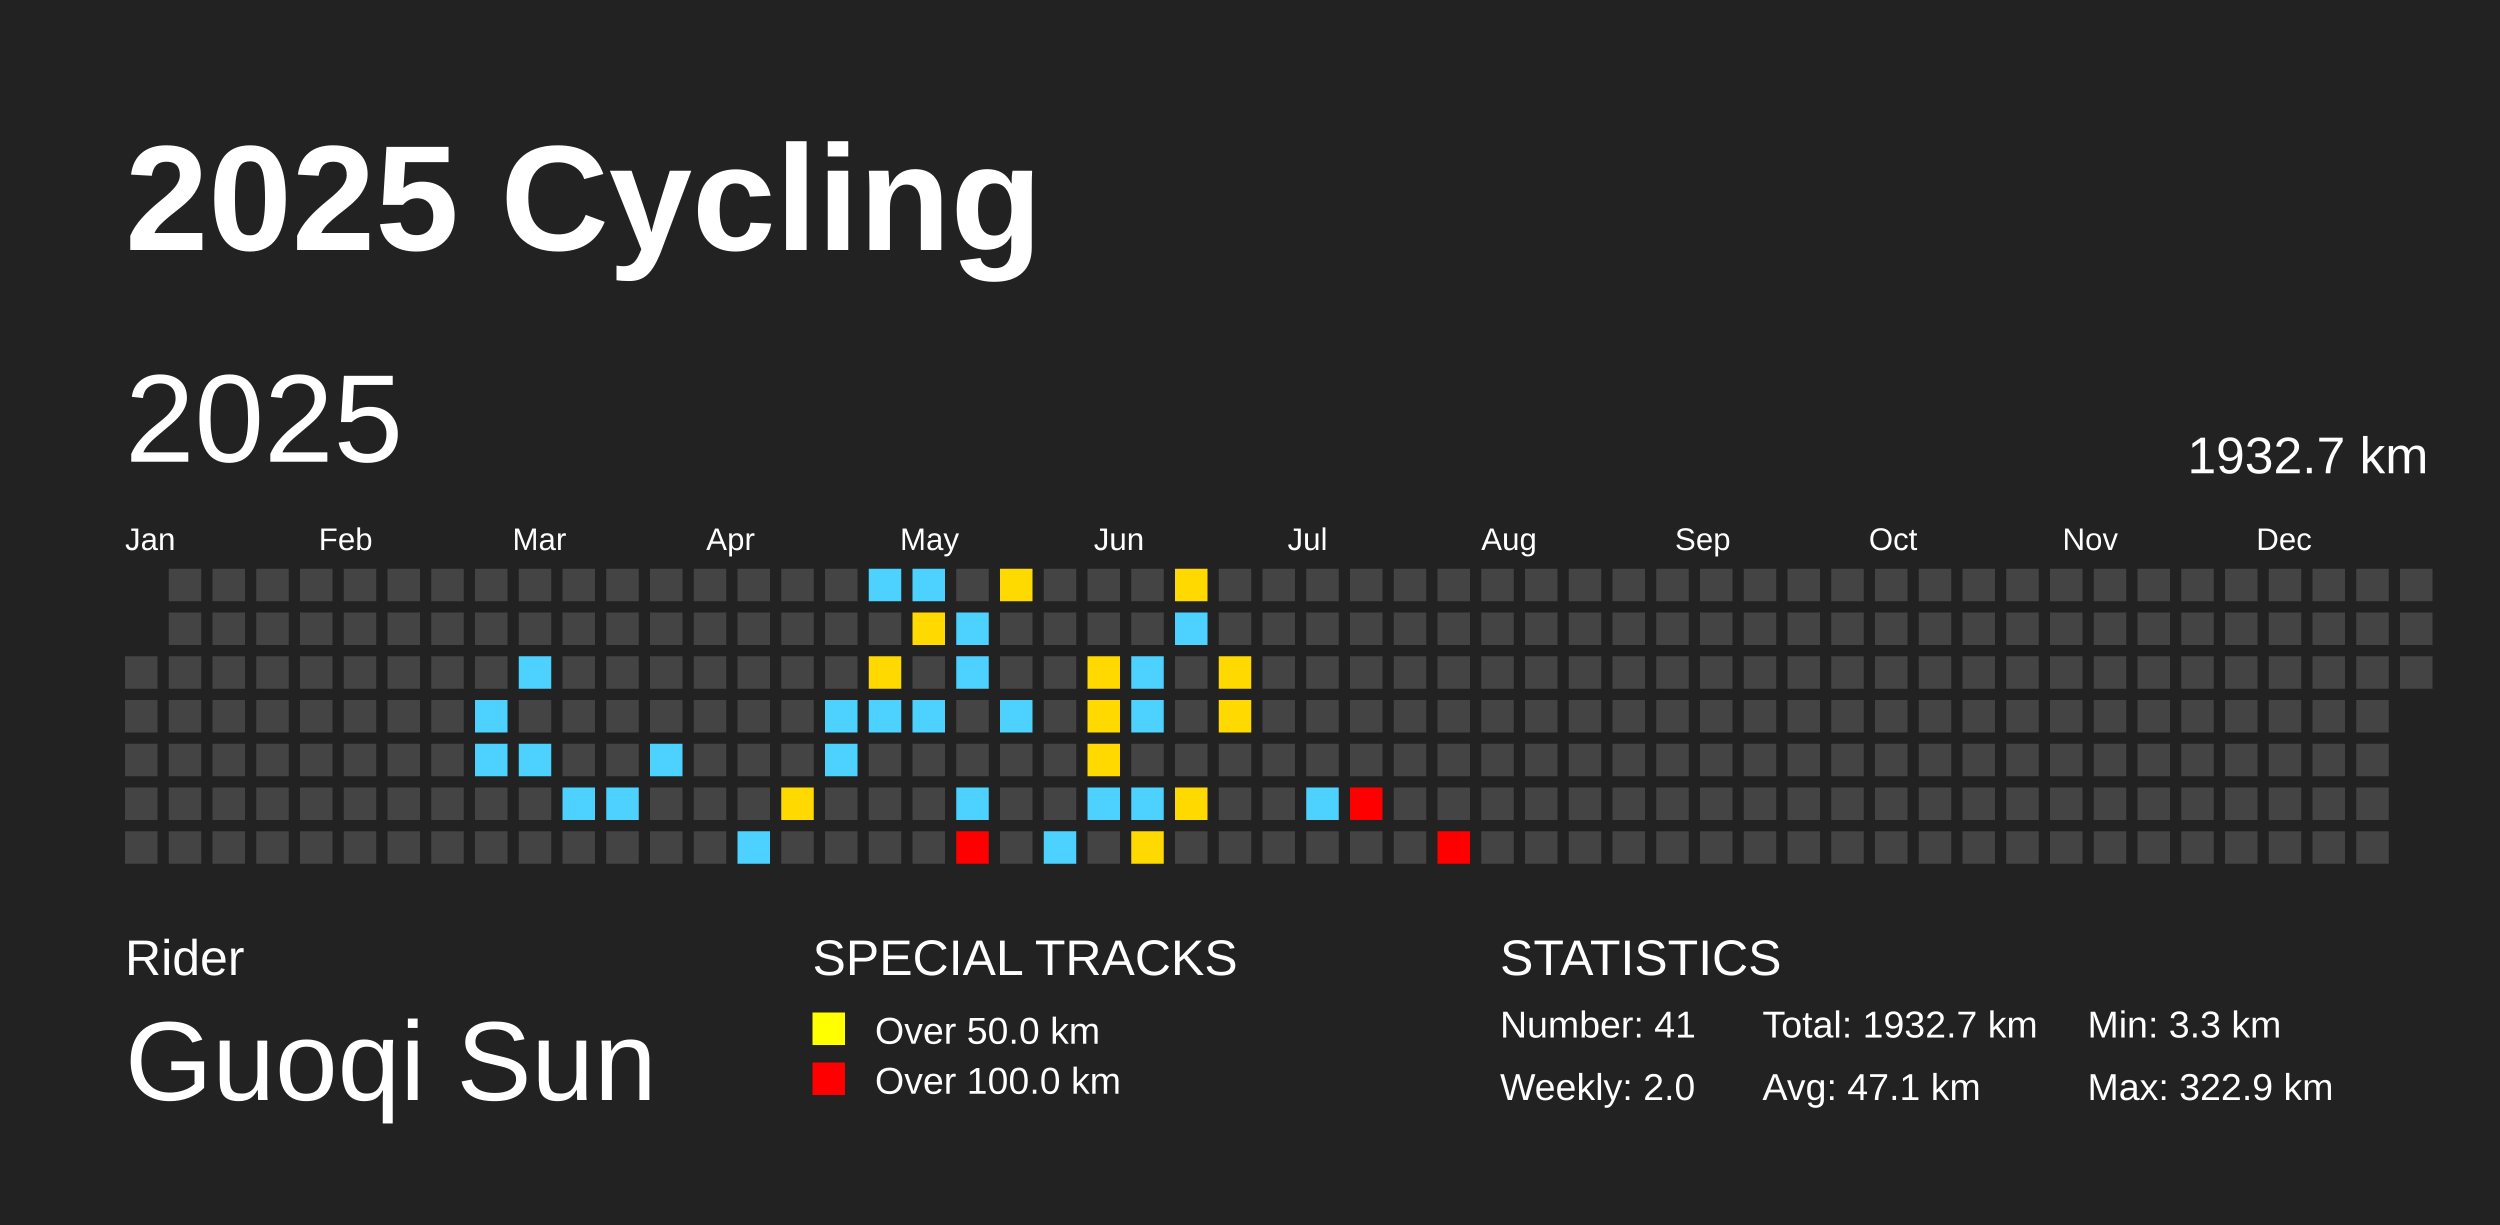
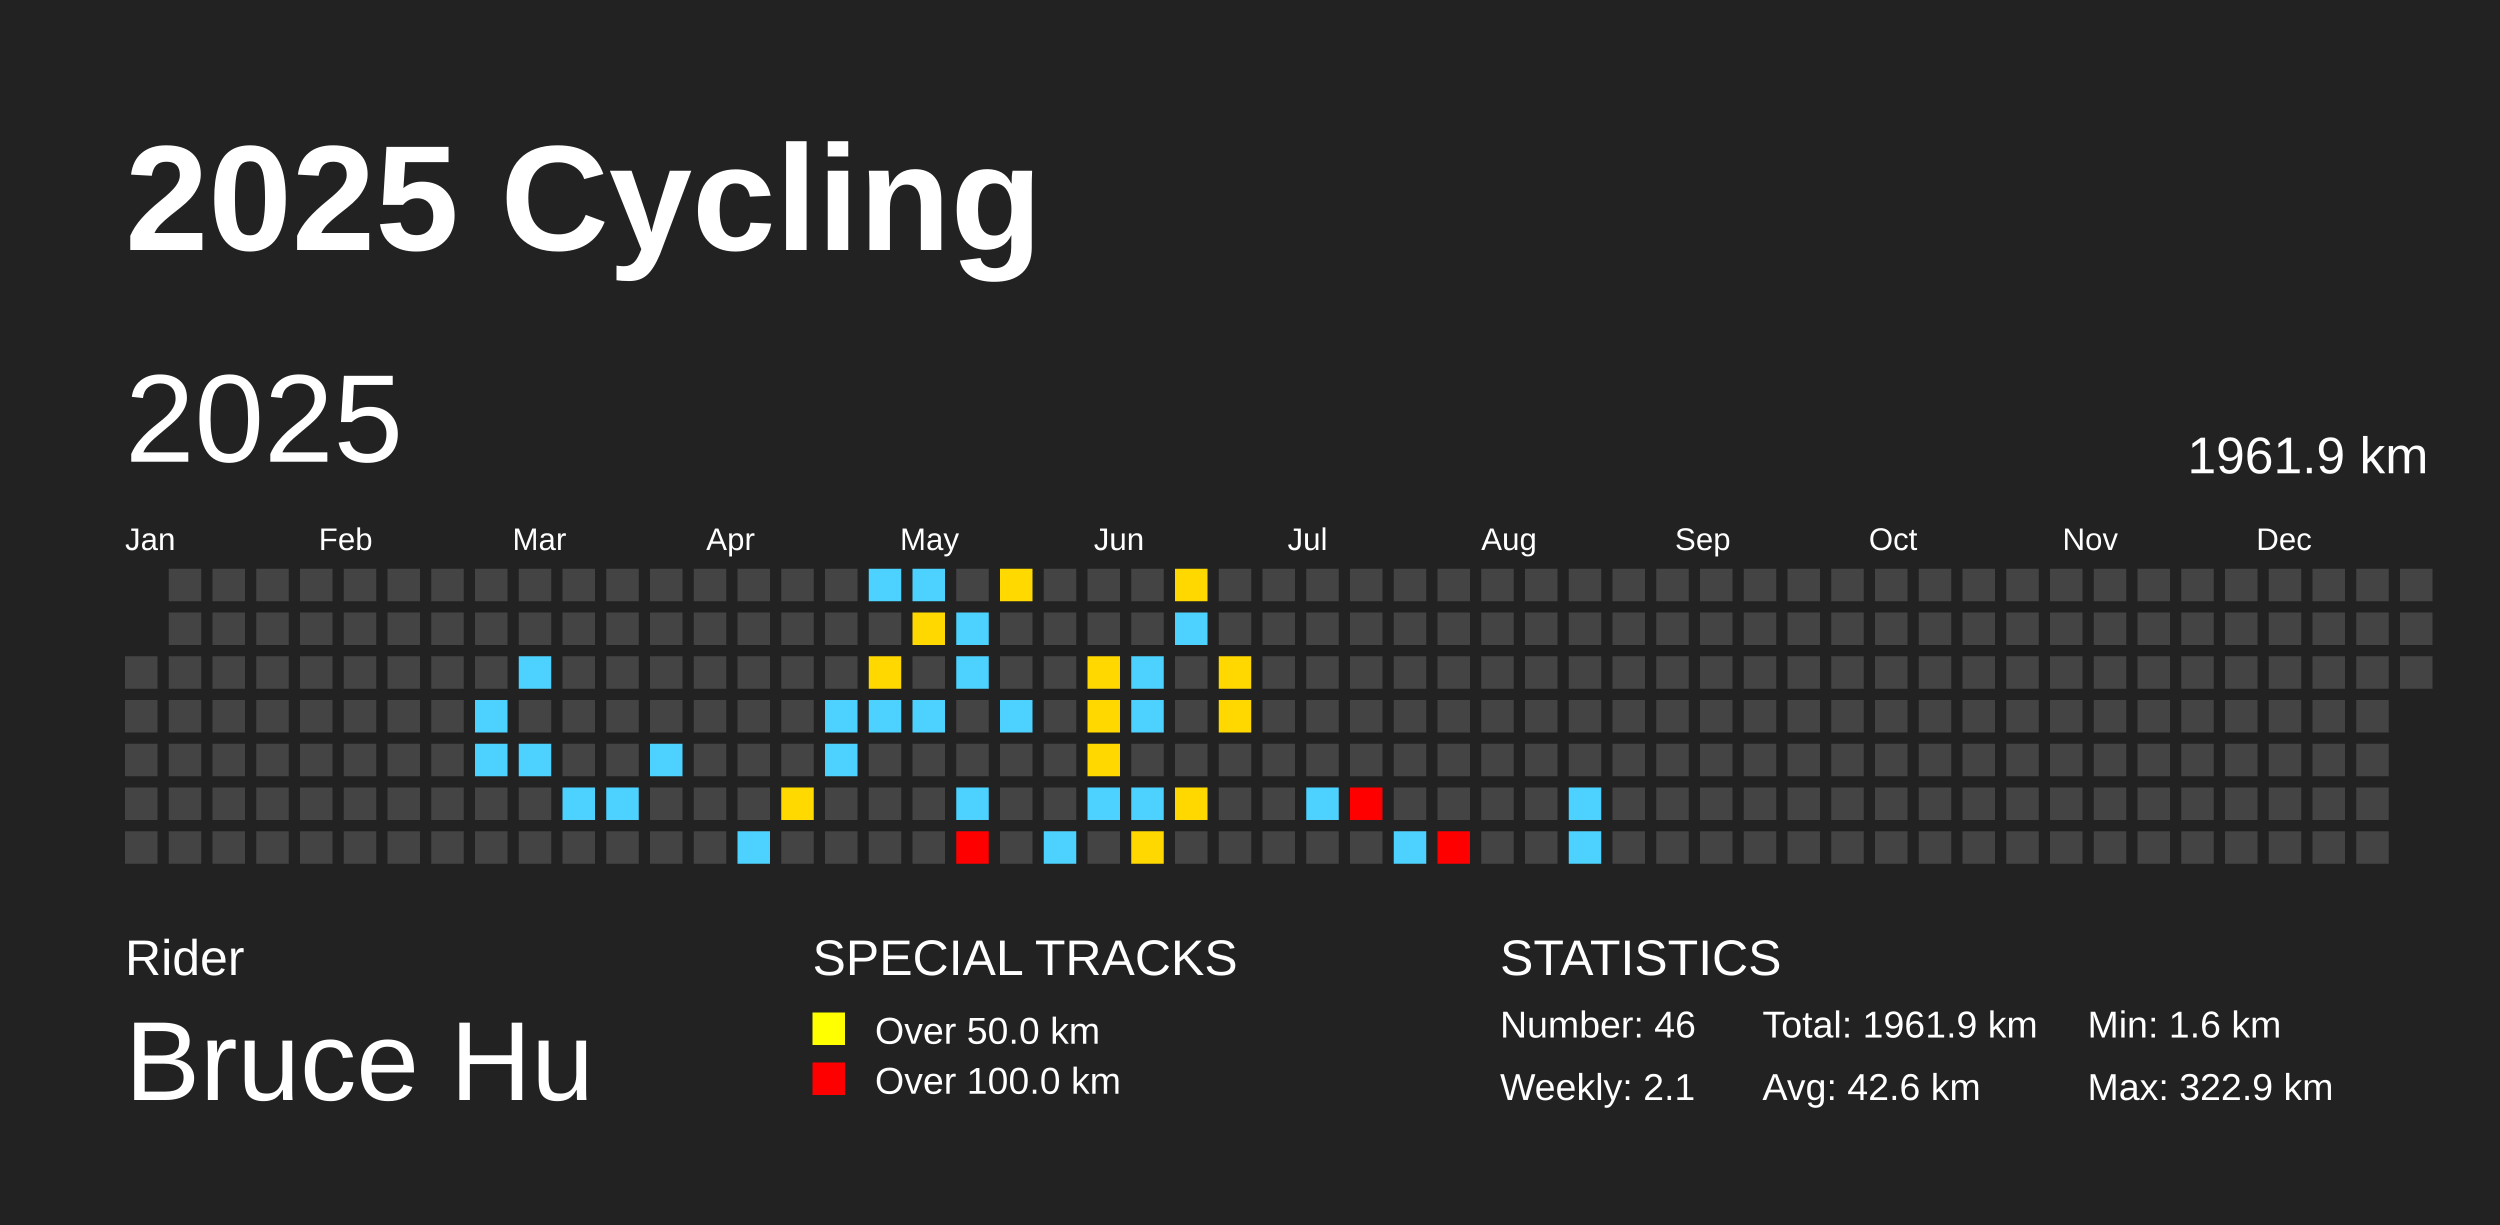
<svg xmlns="http://www.w3.org/2000/svg" baseProfile="full" height="98mm" version="1.1" viewBox="0,0,200,98" width="200mm">
  <defs />
  <rect fill="#222222" height="98" width="200" x="0" y="0" />
  <text fill="#FFFFFF" style="font-size:12px; font-family:Arial; font-weight:bold;" x="10" y="20">2025 Cycling</text>
  <text fill="#FFFFFF" style="font-size:4px; font-family:Arial" x="10" y="78">Rider</text>
-   <text fill="#FFFFFF" style="font-size:9px; font-family:Arial" x="10" y="88">Guoqi Sun</text>
+   <text fill="#FFFFFF" style="font-size:9px; font-family:Arial" x="10" y="88">Bruce Hu</text>
  <text fill="#FFFFFF" style="font-size:4px; font-family:Arial" x="65" y="78">SPECIAL TRACKS</text>
  <rect fill="yellow" height="2.6" width="2.6" x="65" y="81" />
  <text fill="#FFFFFF" style="font-size:3px; font-family:Arial" x="70" y="83.5">Over 50.0 km</text>
  <rect fill="red" height="2.6" width="2.6" x="65" y="85" />
  <text fill="#FFFFFF" style="font-size:3px; font-family:Arial" x="70" y="87.5">Over 100.0 km</text>
  <text fill="#FFFFFF" style="font-size:4px; font-family:Arial" x="120" y="78">STATISTICS</text>
-   <text fill="#FFFFFF" style="font-size:3px; font-family:Arial" x="120" y="83">Number: 41</text>
-   <text fill="#FFFFFF" style="font-size:3px; font-family:Arial" x="120" y="88">Weekly: 2.0</text>
-   <text fill="#FFFFFF" style="font-size:3px; font-family:Arial" x="141" y="83">Total: 1932.7 km</text>
-   <text fill="#FFFFFF" style="font-size:3px; font-family:Arial" x="141" y="88">Avg: 47.1 km</text>
-   <text fill="#FFFFFF" style="font-size:3px; font-family:Arial" x="167" y="83">Min: 3.3 km</text>
+   <text fill="#FFFFFF" style="font-size:3px; font-family:Arial" x="120" y="83">Number: 46</text>
+   <text fill="#FFFFFF" style="font-size:3px; font-family:Arial" x="120" y="88">Weekly: 2.1</text>
+   <text fill="#FFFFFF" style="font-size:3px; font-family:Arial" x="141" y="83">Total: 1961.9 km</text>
+   <text fill="#FFFFFF" style="font-size:3px; font-family:Arial" x="141" y="88">Avg: 42.6 km</text>
+   <text fill="#FFFFFF" style="font-size:3px; font-family:Arial" x="167" y="83">Min: 1.6 km</text>
  <text fill="#FFFFFF" style="font-size:3px; font-family:Arial" x="167" y="88">Max: 322.9 km</text>
  <text dominant-baseline="hanging" fill="#FFFFFF" style="font-size:10.0px; font-family:Arial;" x="10" y="30">2025</text>
-   <text dominant-baseline="hanging" fill="#FFFFFF" style="font-size:4.125px; font-family:Arial;" x="175" y="35">1932.7 km</text>
+   <text dominant-baseline="hanging" fill="#FFFFFF" style="font-size:4.125px; font-family:Arial;" x="175" y="35">1961.9 km</text>
  <text fill="#FFFFFF" style="font-size:2.5px; font-family:Arial" x="10.0" y="44">Jan</text>
  <text fill="#FFFFFF" style="font-size:2.5px; font-family:Arial" x="25.5" y="44">Feb</text>
  <text fill="#FFFFFF" style="font-size:2.5px; font-family:Arial" x="41.0" y="44">Mar</text>
  <text fill="#FFFFFF" style="font-size:2.5px; font-family:Arial" x="56.5" y="44">Apr</text>
  <text fill="#FFFFFF" style="font-size:2.5px; font-family:Arial" x="72.0" y="44">May</text>
  <text fill="#FFFFFF" style="font-size:2.5px; font-family:Arial" x="87.5" y="44">Jun</text>
  <text fill="#FFFFFF" style="font-size:2.5px; font-family:Arial" x="103.0" y="44">Jul</text>
  <text fill="#FFFFFF" style="font-size:2.5px; font-family:Arial" x="118.5" y="44">Aug</text>
  <text fill="#FFFFFF" style="font-size:2.5px; font-family:Arial" x="134.0" y="44">Sep</text>
  <text fill="#FFFFFF" style="font-size:2.5px; font-family:Arial" x="149.5" y="44">Oct</text>
  <text fill="#FFFFFF" style="font-size:2.5px; font-family:Arial" x="165.0" y="44">Nov</text>
  <text fill="#FFFFFF" style="font-size:2.5px; font-family:Arial" x="180.5" y="44">Dec</text>
  <rect fill="#444444" height="2.6" width="2.6" x="10.0" y="52.5" />
  <rect fill="#444444" height="2.6" width="2.6" x="10.0" y="56.0" />
  <rect fill="#444444" height="2.6" width="2.6" x="10.0" y="59.5" />
  <rect fill="#444444" height="2.6" width="2.6" x="10.0" y="63.0" />
  <rect fill="#444444" height="2.6" width="2.6" x="10.0" y="66.5" />
  <rect fill="#444444" height="2.6" width="2.6" x="13.5" y="45.5" />
  <rect fill="#444444" height="2.6" width="2.6" x="13.5" y="49.0" />
  <rect fill="#444444" height="2.6" width="2.6" x="13.5" y="52.5" />
  <rect fill="#444444" height="2.6" width="2.6" x="13.5" y="56.0" />
  <rect fill="#444444" height="2.6" width="2.6" x="13.5" y="59.5" />
  <rect fill="#444444" height="2.6" width="2.6" x="13.5" y="63.0" />
  <rect fill="#444444" height="2.6" width="2.6" x="13.5" y="66.5" />
  <rect fill="#444444" height="2.6" width="2.6" x="17.0" y="45.5" />
  <rect fill="#444444" height="2.6" width="2.6" x="17.0" y="49.0" />
  <rect fill="#444444" height="2.6" width="2.6" x="17.0" y="52.5" />
  <rect fill="#444444" height="2.6" width="2.6" x="17.0" y="56.0" />
  <rect fill="#444444" height="2.6" width="2.6" x="17.0" y="59.5" />
  <rect fill="#444444" height="2.6" width="2.6" x="17.0" y="63.0" />
  <rect fill="#444444" height="2.6" width="2.6" x="17.0" y="66.5" />
  <rect fill="#444444" height="2.6" width="2.6" x="20.5" y="45.5" />
  <rect fill="#444444" height="2.6" width="2.6" x="20.5" y="49.0" />
  <rect fill="#444444" height="2.6" width="2.6" x="20.5" y="52.5" />
  <rect fill="#444444" height="2.6" width="2.6" x="20.5" y="56.0" />
  <rect fill="#444444" height="2.6" width="2.6" x="20.5" y="59.5" />
  <rect fill="#444444" height="2.6" width="2.6" x="20.5" y="63.0" />
  <rect fill="#444444" height="2.6" width="2.6" x="20.5" y="66.5" />
  <rect fill="#444444" height="2.6" width="2.6" x="24.0" y="45.5" />
  <rect fill="#444444" height="2.6" width="2.6" x="24.0" y="49.0" />
  <rect fill="#444444" height="2.6" width="2.6" x="24.0" y="52.5" />
  <rect fill="#444444" height="2.6" width="2.6" x="24.0" y="56.0" />
  <rect fill="#444444" height="2.6" width="2.6" x="24.0" y="59.5" />
  <rect fill="#444444" height="2.6" width="2.6" x="24.0" y="63.0" />
  <rect fill="#444444" height="2.6" width="2.6" x="24.0" y="66.5" />
  <rect fill="#444444" height="2.6" width="2.6" x="27.5" y="45.5" />
  <rect fill="#444444" height="2.6" width="2.6" x="27.5" y="49.0" />
  <rect fill="#444444" height="2.6" width="2.6" x="27.5" y="52.5" />
  <rect fill="#444444" height="2.6" width="2.6" x="27.5" y="56.0" />
  <rect fill="#444444" height="2.6" width="2.6" x="27.5" y="59.5" />
  <rect fill="#444444" height="2.6" width="2.6" x="27.5" y="63.0" />
  <rect fill="#444444" height="2.6" width="2.6" x="27.5" y="66.5" />
  <rect fill="#444444" height="2.6" width="2.6" x="31.0" y="45.5" />
  <rect fill="#444444" height="2.6" width="2.6" x="31.0" y="49.0" />
  <rect fill="#444444" height="2.6" width="2.6" x="31.0" y="52.5" />
  <rect fill="#444444" height="2.6" width="2.6" x="31.0" y="56.0" />
  <rect fill="#444444" height="2.6" width="2.6" x="31.0" y="59.5" />
  <rect fill="#444444" height="2.6" width="2.6" x="31.0" y="63.0" />
  <rect fill="#444444" height="2.6" width="2.6" x="31.0" y="66.5" />
  <rect fill="#444444" height="2.6" width="2.6" x="34.5" y="45.5" />
  <rect fill="#444444" height="2.6" width="2.6" x="34.5" y="49.0" />
  <rect fill="#444444" height="2.6" width="2.6" x="34.5" y="52.5" />
  <rect fill="#444444" height="2.6" width="2.6" x="34.5" y="56.0" />
  <rect fill="#444444" height="2.6" width="2.6" x="34.5" y="59.5" />
  <rect fill="#444444" height="2.6" width="2.6" x="34.5" y="63.0" />
  <rect fill="#444444" height="2.6" width="2.6" x="34.5" y="66.5" />
  <rect fill="#444444" height="2.6" width="2.6" x="38.0" y="45.5" />
  <rect fill="#444444" height="2.6" width="2.6" x="38.0" y="49.0" />
  <rect fill="#444444" height="2.6" width="2.6" x="38.0" y="52.5" />
  <rect fill="#4dd2ff" height="2.6" width="2.6" x="38.0" y="56.0" />
  <rect fill="#4dd2ff" height="2.6" width="2.6" x="38.0" y="59.5" />
  <rect fill="#444444" height="2.6" width="2.6" x="38.0" y="63.0" />
  <rect fill="#444444" height="2.6" width="2.6" x="38.0" y="66.5" />
  <rect fill="#444444" height="2.6" width="2.6" x="41.5" y="45.5" />
  <rect fill="#444444" height="2.6" width="2.6" x="41.5" y="49.0" />
  <rect fill="#4dd2ff" height="2.6" width="2.6" x="41.5" y="52.5" />
  <rect fill="#444444" height="2.6" width="2.6" x="41.5" y="56.0" />
  <rect fill="#4dd2ff" height="2.6" width="2.6" x="41.5" y="59.5" />
  <rect fill="#444444" height="2.6" width="2.6" x="41.5" y="63.0" />
  <rect fill="#444444" height="2.6" width="2.6" x="41.5" y="66.5" />
  <rect fill="#444444" height="2.6" width="2.6" x="45.0" y="45.5" />
  <rect fill="#444444" height="2.6" width="2.6" x="45.0" y="49.0" />
  <rect fill="#444444" height="2.6" width="2.6" x="45.0" y="52.5" />
  <rect fill="#444444" height="2.6" width="2.6" x="45.0" y="56.0" />
  <rect fill="#444444" height="2.6" width="2.6" x="45.0" y="59.5" />
  <rect fill="#4dd2ff" height="2.6" width="2.6" x="45.0" y="63.0" />
  <rect fill="#444444" height="2.6" width="2.6" x="45.0" y="66.5" />
  <rect fill="#444444" height="2.6" width="2.6" x="48.5" y="45.5" />
  <rect fill="#444444" height="2.6" width="2.6" x="48.5" y="49.0" />
  <rect fill="#444444" height="2.6" width="2.6" x="48.5" y="52.5" />
  <rect fill="#444444" height="2.6" width="2.6" x="48.5" y="56.0" />
  <rect fill="#444444" height="2.6" width="2.6" x="48.5" y="59.5" />
  <rect fill="#4dd2ff" height="2.6" width="2.6" x="48.5" y="63.0" />
  <rect fill="#444444" height="2.6" width="2.6" x="48.5" y="66.5" />
  <rect fill="#444444" height="2.6" width="2.6" x="52.0" y="45.5" />
  <rect fill="#444444" height="2.6" width="2.6" x="52.0" y="49.0" />
  <rect fill="#444444" height="2.6" width="2.6" x="52.0" y="52.5" />
  <rect fill="#444444" height="2.6" width="2.6" x="52.0" y="56.0" />
  <rect fill="#4dd2ff" height="2.6" width="2.6" x="52.0" y="59.5" />
  <rect fill="#444444" height="2.6" width="2.6" x="52.0" y="63.0" />
  <rect fill="#444444" height="2.6" width="2.6" x="52.0" y="66.5" />
  <rect fill="#444444" height="2.6" width="2.6" x="55.5" y="45.5" />
  <rect fill="#444444" height="2.6" width="2.6" x="55.5" y="49.0" />
  <rect fill="#444444" height="2.6" width="2.6" x="55.5" y="52.5" />
  <rect fill="#444444" height="2.6" width="2.6" x="55.5" y="56.0" />
  <rect fill="#444444" height="2.6" width="2.6" x="55.5" y="59.5" />
  <rect fill="#444444" height="2.6" width="2.6" x="55.5" y="63.0" />
  <rect fill="#444444" height="2.6" width="2.6" x="55.5" y="66.5" />
  <rect fill="#444444" height="2.6" width="2.6" x="59.0" y="45.5" />
  <rect fill="#444444" height="2.6" width="2.6" x="59.0" y="49.0" />
  <rect fill="#444444" height="2.6" width="2.6" x="59.0" y="52.5" />
  <rect fill="#444444" height="2.6" width="2.6" x="59.0" y="56.0" />
  <rect fill="#444444" height="2.6" width="2.6" x="59.0" y="59.5" />
  <rect fill="#444444" height="2.6" width="2.6" x="59.0" y="63.0" />
  <rect fill="#4dd2ff" height="2.6" width="2.6" x="59.0" y="66.5" />
  <rect fill="#444444" height="2.6" width="2.6" x="62.5" y="45.5" />
  <rect fill="#444444" height="2.6" width="2.6" x="62.5" y="49.0" />
  <rect fill="#444444" height="2.6" width="2.6" x="62.5" y="52.5" />
  <rect fill="#444444" height="2.6" width="2.6" x="62.5" y="56.0" />
  <rect fill="#444444" height="2.6" width="2.6" x="62.5" y="59.5" />
  <rect fill="#ffd900" height="2.6" width="2.6" x="62.5" y="63.0" />
  <rect fill="#444444" height="2.6" width="2.6" x="62.5" y="66.5" />
  <rect fill="#444444" height="2.6" width="2.6" x="66.0" y="45.5" />
  <rect fill="#444444" height="2.6" width="2.6" x="66.0" y="49.0" />
  <rect fill="#444444" height="2.6" width="2.6" x="66.0" y="52.5" />
  <rect fill="#4dd2ff" height="2.6" width="2.6" x="66.0" y="56.0" />
  <rect fill="#4dd2ff" height="2.6" width="2.6" x="66.0" y="59.5" />
  <rect fill="#444444" height="2.6" width="2.6" x="66.0" y="63.0" />
  <rect fill="#444444" height="2.6" width="2.6" x="66.0" y="66.5" />
  <rect fill="#4dd2ff" height="2.6" width="2.6" x="69.5" y="45.5" />
  <rect fill="#444444" height="2.6" width="2.6" x="69.5" y="49.0" />
-   <rect fill="#ffd900" height="2.6" width="2.6" x="69.5" y="52.5" />
+   <rect fill="#ffd800" height="2.6" width="2.6" x="69.5" y="52.5" />
  <rect fill="#4dd2ff" height="2.6" width="2.6" x="69.5" y="56.0" />
  <rect fill="#444444" height="2.6" width="2.6" x="69.5" y="59.5" />
  <rect fill="#444444" height="2.6" width="2.6" x="69.5" y="63.0" />
  <rect fill="#444444" height="2.6" width="2.6" x="69.5" y="66.5" />
  <rect fill="#4dd2ff" height="2.6" width="2.6" x="73.0" y="45.5" />
-   <rect fill="#ffd900" height="2.6" width="2.6" x="73.0" y="49.0" />
+   <rect fill="#ffd800" height="2.6" width="2.6" x="73.0" y="49.0" />
  <rect fill="#444444" height="2.6" width="2.6" x="73.0" y="52.5" />
  <rect fill="#4dd2ff" height="2.6" width="2.6" x="73.0" y="56.0" />
  <rect fill="#444444" height="2.6" width="2.6" x="73.0" y="59.5" />
  <rect fill="#444444" height="2.6" width="2.6" x="73.0" y="63.0" />
  <rect fill="#444444" height="2.6" width="2.6" x="73.0" y="66.5" />
  <rect fill="#444444" height="2.6" width="2.6" x="76.5" y="45.5" />
  <rect fill="#4dd2ff" height="2.6" width="2.6" x="76.5" y="49.0" />
  <rect fill="#4dd2ff" height="2.6" width="2.6" x="76.5" y="52.5" />
  <rect fill="#444444" height="2.6" width="2.6" x="76.5" y="56.0" />
  <rect fill="#444444" height="2.6" width="2.6" x="76.5" y="59.5" />
  <rect fill="#4dd2ff" height="2.6" width="2.6" x="76.5" y="63.0" />
  <rect fill="red" height="2.6" width="2.6" x="76.5" y="66.5" />
-   <rect fill="#ffda00" height="2.6" width="2.6" x="80.0" y="45.5" />
+   <rect fill="#ffd900" height="2.6" width="2.6" x="80.0" y="45.5" />
  <rect fill="#444444" height="2.6" width="2.6" x="80.0" y="49.0" />
  <rect fill="#444444" height="2.6" width="2.6" x="80.0" y="52.5" />
  <rect fill="#4dd2ff" height="2.6" width="2.6" x="80.0" y="56.0" />
  <rect fill="#444444" height="2.6" width="2.6" x="80.0" y="59.5" />
  <rect fill="#444444" height="2.6" width="2.6" x="80.0" y="63.0" />
  <rect fill="#444444" height="2.6" width="2.6" x="80.0" y="66.5" />
  <rect fill="#444444" height="2.6" width="2.6" x="83.5" y="45.5" />
  <rect fill="#444444" height="2.6" width="2.6" x="83.5" y="49.0" />
  <rect fill="#444444" height="2.6" width="2.6" x="83.5" y="52.5" />
  <rect fill="#444444" height="2.6" width="2.6" x="83.5" y="56.0" />
  <rect fill="#444444" height="2.6" width="2.6" x="83.5" y="59.5" />
  <rect fill="#444444" height="2.6" width="2.6" x="83.5" y="63.0" />
  <rect fill="#4dd2ff" height="2.6" width="2.6" x="83.5" y="66.5" />
  <rect fill="#444444" height="2.6" width="2.6" x="87.0" y="45.5" />
  <rect fill="#444444" height="2.6" width="2.6" x="87.0" y="49.0" />
-   <rect fill="#ffd900" height="2.6" width="2.6" x="87.0" y="52.5" />
-   <rect fill="#ffd900" height="2.6" width="2.6" x="87.0" y="56.0" />
-   <rect fill="#ffd900" height="2.6" width="2.6" x="87.0" y="59.5" />
+   <rect fill="#ffd800" height="2.6" width="2.6" x="87.0" y="52.5" />
+   <rect fill="#ffd800" height="2.6" width="2.6" x="87.0" y="56.0" />
+   <rect fill="#ffd800" height="2.6" width="2.6" x="87.0" y="59.5" />
  <rect fill="#4dd2ff" height="2.6" width="2.6" x="87.0" y="63.0" />
  <rect fill="#444444" height="2.6" width="2.6" x="87.0" y="66.5" />
  <rect fill="#444444" height="2.6" width="2.6" x="90.5" y="45.5" />
  <rect fill="#444444" height="2.6" width="2.6" x="90.5" y="49.0" />
  <rect fill="#4dd2ff" height="2.6" width="2.6" x="90.5" y="52.5" />
  <rect fill="#4dd2ff" height="2.6" width="2.6" x="90.5" y="56.0" />
  <rect fill="#444444" height="2.6" width="2.6" x="90.5" y="59.5" />
  <rect fill="#4dd2ff" height="2.6" width="2.6" x="90.5" y="63.0" />
-   <rect fill="#ffd900" height="2.6" width="2.6" x="90.5" y="66.5" />
-   <rect fill="#ffd900" height="2.6" width="2.6" x="94.0" y="45.5" />
+   <rect fill="#ffd800" height="2.6" width="2.6" x="90.5" y="66.5" />
+   <rect fill="#ffd800" height="2.6" width="2.6" x="94.0" y="45.5" />
  <rect fill="#4dd2ff" height="2.6" width="2.6" x="94.0" y="49.0" />
  <rect fill="#444444" height="2.6" width="2.6" x="94.0" y="52.5" />
  <rect fill="#444444" height="2.6" width="2.6" x="94.0" y="56.0" />
  <rect fill="#444444" height="2.6" width="2.6" x="94.0" y="59.5" />
-   <rect fill="#ffd900" height="2.6" width="2.6" x="94.0" y="63.0" />
+   <rect fill="#ffd800" height="2.6" width="2.6" x="94.0" y="63.0" />
  <rect fill="#444444" height="2.6" width="2.6" x="94.0" y="66.5" />
  <rect fill="#444444" height="2.6" width="2.6" x="97.5" y="45.5" />
  <rect fill="#444444" height="2.6" width="2.6" x="97.5" y="49.0" />
-   <rect fill="#ffd900" height="2.6" width="2.6" x="97.5" y="52.5" />
-   <rect fill="#ffd900" height="2.6" width="2.6" x="97.5" y="56.0" />
+   <rect fill="#ffd800" height="2.6" width="2.6" x="97.5" y="52.5" />
+   <rect fill="#ffd800" height="2.6" width="2.6" x="97.5" y="56.0" />
  <rect fill="#444444" height="2.6" width="2.6" x="97.5" y="59.5" />
  <rect fill="#444444" height="2.6" width="2.6" x="97.5" y="63.0" />
  <rect fill="#444444" height="2.6" width="2.6" x="97.5" y="66.5" />
  <rect fill="#444444" height="2.6" width="2.6" x="101.0" y="45.5" />
  <rect fill="#444444" height="2.6" width="2.6" x="101.0" y="49.0" />
  <rect fill="#444444" height="2.6" width="2.6" x="101.0" y="52.5" />
  <rect fill="#444444" height="2.6" width="2.6" x="101.0" y="56.0" />
  <rect fill="#444444" height="2.6" width="2.6" x="101.0" y="59.5" />
  <rect fill="#444444" height="2.6" width="2.6" x="101.0" y="63.0" />
  <rect fill="#444444" height="2.6" width="2.6" x="101.0" y="66.5" />
  <rect fill="#444444" height="2.6" width="2.6" x="104.5" y="45.5" />
  <rect fill="#444444" height="2.6" width="2.6" x="104.5" y="49.0" />
  <rect fill="#444444" height="2.6" width="2.6" x="104.5" y="52.5" />
  <rect fill="#444444" height="2.6" width="2.6" x="104.5" y="56.0" />
  <rect fill="#444444" height="2.6" width="2.6" x="104.5" y="59.5" />
  <rect fill="#4dd2ff" height="2.6" width="2.6" x="104.5" y="63.0" />
  <rect fill="#444444" height="2.6" width="2.6" x="104.5" y="66.5" />
  <rect fill="#444444" height="2.6" width="2.6" x="108.0" y="45.5" />
  <rect fill="#444444" height="2.6" width="2.6" x="108.0" y="49.0" />
  <rect fill="#444444" height="2.6" width="2.6" x="108.0" y="52.5" />
  <rect fill="#444444" height="2.6" width="2.6" x="108.0" y="56.0" />
  <rect fill="#444444" height="2.6" width="2.6" x="108.0" y="59.5" />
  <rect fill="red" height="2.6" width="2.6" x="108.0" y="63.0" />
  <rect fill="#444444" height="2.6" width="2.6" x="108.0" y="66.5" />
  <rect fill="#444444" height="2.6" width="2.6" x="111.5" y="45.5" />
  <rect fill="#444444" height="2.6" width="2.6" x="111.5" y="49.0" />
  <rect fill="#444444" height="2.6" width="2.6" x="111.5" y="52.5" />
  <rect fill="#444444" height="2.6" width="2.6" x="111.5" y="56.0" />
  <rect fill="#444444" height="2.6" width="2.6" x="111.5" y="59.5" />
  <rect fill="#444444" height="2.6" width="2.6" x="111.5" y="63.0" />
-   <rect fill="#444444" height="2.6" width="2.6" x="111.5" y="66.5" />
+   <rect fill="#4dd2ff" height="2.6" width="2.6" x="111.5" y="66.5" />
  <rect fill="#444444" height="2.6" width="2.6" x="115.0" y="45.5" />
  <rect fill="#444444" height="2.6" width="2.6" x="115.0" y="49.0" />
  <rect fill="#444444" height="2.6" width="2.6" x="115.0" y="52.5" />
  <rect fill="#444444" height="2.6" width="2.6" x="115.0" y="56.0" />
  <rect fill="#444444" height="2.6" width="2.6" x="115.0" y="59.5" />
  <rect fill="#444444" height="2.6" width="2.6" x="115.0" y="63.0" />
  <rect fill="red" height="2.6" width="2.6" x="115.0" y="66.5" />
  <rect fill="#444444" height="2.6" width="2.6" x="118.5" y="45.5" />
  <rect fill="#444444" height="2.6" width="2.6" x="118.5" y="49.0" />
  <rect fill="#444444" height="2.6" width="2.6" x="118.5" y="52.5" />
  <rect fill="#444444" height="2.6" width="2.6" x="118.5" y="56.0" />
  <rect fill="#444444" height="2.6" width="2.6" x="118.5" y="59.5" />
  <rect fill="#444444" height="2.6" width="2.6" x="118.5" y="63.0" />
  <rect fill="#444444" height="2.6" width="2.6" x="118.5" y="66.5" />
  <rect fill="#444444" height="2.6" width="2.6" x="122.0" y="45.5" />
  <rect fill="#444444" height="2.6" width="2.6" x="122.0" y="49.0" />
  <rect fill="#444444" height="2.6" width="2.6" x="122.0" y="52.5" />
  <rect fill="#444444" height="2.6" width="2.6" x="122.0" y="56.0" />
  <rect fill="#444444" height="2.6" width="2.6" x="122.0" y="59.5" />
  <rect fill="#444444" height="2.6" width="2.6" x="122.0" y="63.0" />
  <rect fill="#444444" height="2.6" width="2.6" x="122.0" y="66.5" />
  <rect fill="#444444" height="2.6" width="2.6" x="125.5" y="45.5" />
  <rect fill="#444444" height="2.6" width="2.6" x="125.5" y="49.0" />
  <rect fill="#444444" height="2.6" width="2.6" x="125.5" y="52.5" />
  <rect fill="#444444" height="2.6" width="2.6" x="125.5" y="56.0" />
  <rect fill="#444444" height="2.6" width="2.6" x="125.5" y="59.5" />
-   <rect fill="#444444" height="2.6" width="2.6" x="125.5" y="63.0" />
-   <rect fill="#444444" height="2.6" width="2.6" x="125.5" y="66.5" />
+   <rect fill="#4dd2ff" height="2.6" width="2.6" x="125.5" y="63.0" />
+   <rect fill="#4dd2ff" height="2.6" width="2.6" x="125.5" y="66.5" />
  <rect fill="#444444" height="2.6" width="2.6" x="129.0" y="45.5" />
  <rect fill="#444444" height="2.6" width="2.6" x="129.0" y="49.0" />
  <rect fill="#444444" height="2.6" width="2.6" x="129.0" y="52.5" />
  <rect fill="#444444" height="2.6" width="2.6" x="129.0" y="56.0" />
  <rect fill="#444444" height="2.6" width="2.6" x="129.0" y="59.5" />
  <rect fill="#444444" height="2.6" width="2.6" x="129.0" y="63.0" />
  <rect fill="#444444" height="2.6" width="2.6" x="129.0" y="66.5" />
  <rect fill="#444444" height="2.6" width="2.6" x="132.5" y="45.5" />
  <rect fill="#444444" height="2.6" width="2.6" x="132.5" y="49.0" />
  <rect fill="#444444" height="2.6" width="2.6" x="132.5" y="52.5" />
  <rect fill="#444444" height="2.6" width="2.6" x="132.5" y="56.0" />
  <rect fill="#444444" height="2.6" width="2.6" x="132.5" y="59.5" />
  <rect fill="#444444" height="2.6" width="2.6" x="132.5" y="63.0" />
  <rect fill="#444444" height="2.6" width="2.6" x="132.5" y="66.5" />
  <rect fill="#444444" height="2.6" width="2.6" x="136.0" y="45.5" />
  <rect fill="#444444" height="2.6" width="2.6" x="136.0" y="49.0" />
  <rect fill="#444444" height="2.6" width="2.6" x="136.0" y="52.5" />
  <rect fill="#444444" height="2.6" width="2.6" x="136.0" y="56.0" />
  <rect fill="#444444" height="2.6" width="2.6" x="136.0" y="59.5" />
  <rect fill="#444444" height="2.6" width="2.6" x="136.0" y="63.0" />
  <rect fill="#444444" height="2.6" width="2.6" x="136.0" y="66.5" />
  <rect fill="#444444" height="2.6" width="2.6" x="139.5" y="45.5" />
  <rect fill="#444444" height="2.6" width="2.6" x="139.5" y="49.0" />
  <rect fill="#444444" height="2.6" width="2.6" x="139.5" y="52.5" />
  <rect fill="#444444" height="2.6" width="2.6" x="139.5" y="56.0" />
  <rect fill="#444444" height="2.6" width="2.6" x="139.5" y="59.5" />
  <rect fill="#444444" height="2.6" width="2.6" x="139.5" y="63.0" />
  <rect fill="#444444" height="2.6" width="2.6" x="139.5" y="66.5" />
  <rect fill="#444444" height="2.6" width="2.6" x="143.0" y="45.5" />
  <rect fill="#444444" height="2.6" width="2.6" x="143.0" y="49.0" />
  <rect fill="#444444" height="2.6" width="2.6" x="143.0" y="52.5" />
  <rect fill="#444444" height="2.6" width="2.6" x="143.0" y="56.0" />
  <rect fill="#444444" height="2.6" width="2.6" x="143.0" y="59.5" />
  <rect fill="#444444" height="2.6" width="2.6" x="143.0" y="63.0" />
  <rect fill="#444444" height="2.6" width="2.6" x="143.0" y="66.5" />
  <rect fill="#444444" height="2.6" width="2.6" x="146.5" y="45.5" />
  <rect fill="#444444" height="2.6" width="2.6" x="146.5" y="49.0" />
  <rect fill="#444444" height="2.6" width="2.6" x="146.5" y="52.5" />
  <rect fill="#444444" height="2.6" width="2.6" x="146.5" y="56.0" />
  <rect fill="#444444" height="2.6" width="2.6" x="146.5" y="59.5" />
  <rect fill="#444444" height="2.6" width="2.6" x="146.5" y="63.0" />
  <rect fill="#444444" height="2.6" width="2.6" x="146.5" y="66.5" />
  <rect fill="#444444" height="2.6" width="2.6" x="150.0" y="45.5" />
  <rect fill="#444444" height="2.6" width="2.6" x="150.0" y="49.0" />
  <rect fill="#444444" height="2.6" width="2.6" x="150.0" y="52.5" />
  <rect fill="#444444" height="2.6" width="2.6" x="150.0" y="56.0" />
  <rect fill="#444444" height="2.6" width="2.6" x="150.0" y="59.5" />
  <rect fill="#444444" height="2.6" width="2.6" x="150.0" y="63.0" />
  <rect fill="#444444" height="2.6" width="2.6" x="150.0" y="66.5" />
  <rect fill="#444444" height="2.6" width="2.6" x="153.5" y="45.5" />
  <rect fill="#444444" height="2.6" width="2.6" x="153.5" y="49.0" />
  <rect fill="#444444" height="2.6" width="2.6" x="153.5" y="52.5" />
  <rect fill="#444444" height="2.6" width="2.6" x="153.5" y="56.0" />
  <rect fill="#444444" height="2.6" width="2.6" x="153.5" y="59.5" />
  <rect fill="#444444" height="2.6" width="2.6" x="153.5" y="63.0" />
  <rect fill="#444444" height="2.6" width="2.6" x="153.5" y="66.5" />
  <rect fill="#444444" height="2.6" width="2.6" x="157.0" y="45.5" />
  <rect fill="#444444" height="2.6" width="2.6" x="157.0" y="49.0" />
  <rect fill="#444444" height="2.6" width="2.6" x="157.0" y="52.5" />
  <rect fill="#444444" height="2.6" width="2.6" x="157.0" y="56.0" />
  <rect fill="#444444" height="2.6" width="2.6" x="157.0" y="59.5" />
  <rect fill="#444444" height="2.6" width="2.6" x="157.0" y="63.0" />
  <rect fill="#444444" height="2.6" width="2.6" x="157.0" y="66.5" />
  <rect fill="#444444" height="2.6" width="2.6" x="160.5" y="45.5" />
  <rect fill="#444444" height="2.6" width="2.6" x="160.5" y="49.0" />
  <rect fill="#444444" height="2.6" width="2.6" x="160.5" y="52.5" />
  <rect fill="#444444" height="2.6" width="2.6" x="160.5" y="56.0" />
  <rect fill="#444444" height="2.6" width="2.6" x="160.5" y="59.5" />
  <rect fill="#444444" height="2.6" width="2.6" x="160.5" y="63.0" />
  <rect fill="#444444" height="2.6" width="2.6" x="160.5" y="66.5" />
  <rect fill="#444444" height="2.6" width="2.6" x="164.0" y="45.5" />
  <rect fill="#444444" height="2.6" width="2.6" x="164.0" y="49.0" />
  <rect fill="#444444" height="2.6" width="2.6" x="164.0" y="52.5" />
  <rect fill="#444444" height="2.6" width="2.6" x="164.0" y="56.0" />
  <rect fill="#444444" height="2.6" width="2.6" x="164.0" y="59.5" />
  <rect fill="#444444" height="2.6" width="2.6" x="164.0" y="63.0" />
  <rect fill="#444444" height="2.6" width="2.6" x="164.0" y="66.5" />
  <rect fill="#444444" height="2.6" width="2.6" x="167.5" y="45.5" />
  <rect fill="#444444" height="2.6" width="2.6" x="167.5" y="49.0" />
  <rect fill="#444444" height="2.6" width="2.6" x="167.5" y="52.5" />
  <rect fill="#444444" height="2.6" width="2.6" x="167.5" y="56.0" />
  <rect fill="#444444" height="2.6" width="2.6" x="167.5" y="59.5" />
  <rect fill="#444444" height="2.6" width="2.6" x="167.5" y="63.0" />
  <rect fill="#444444" height="2.6" width="2.6" x="167.5" y="66.5" />
  <rect fill="#444444" height="2.6" width="2.6" x="171.0" y="45.5" />
  <rect fill="#444444" height="2.6" width="2.6" x="171.0" y="49.0" />
  <rect fill="#444444" height="2.6" width="2.6" x="171.0" y="52.5" />
  <rect fill="#444444" height="2.6" width="2.6" x="171.0" y="56.0" />
  <rect fill="#444444" height="2.6" width="2.6" x="171.0" y="59.5" />
  <rect fill="#444444" height="2.6" width="2.6" x="171.0" y="63.0" />
  <rect fill="#444444" height="2.6" width="2.6" x="171.0" y="66.5" />
  <rect fill="#444444" height="2.6" width="2.6" x="174.5" y="45.5" />
  <rect fill="#444444" height="2.6" width="2.6" x="174.5" y="49.0" />
  <rect fill="#444444" height="2.6" width="2.6" x="174.5" y="52.5" />
  <rect fill="#444444" height="2.6" width="2.6" x="174.5" y="56.0" />
  <rect fill="#444444" height="2.6" width="2.6" x="174.5" y="59.5" />
  <rect fill="#444444" height="2.6" width="2.6" x="174.5" y="63.0" />
  <rect fill="#444444" height="2.6" width="2.6" x="174.5" y="66.5" />
  <rect fill="#444444" height="2.6" width="2.6" x="178.0" y="45.5" />
  <rect fill="#444444" height="2.6" width="2.6" x="178.0" y="49.0" />
  <rect fill="#444444" height="2.6" width="2.6" x="178.0" y="52.5" />
  <rect fill="#444444" height="2.6" width="2.6" x="178.0" y="56.0" />
  <rect fill="#444444" height="2.6" width="2.6" x="178.0" y="59.5" />
  <rect fill="#444444" height="2.6" width="2.6" x="178.0" y="63.0" />
  <rect fill="#444444" height="2.6" width="2.6" x="178.0" y="66.5" />
  <rect fill="#444444" height="2.6" width="2.6" x="181.5" y="45.5" />
  <rect fill="#444444" height="2.6" width="2.6" x="181.5" y="49.0" />
  <rect fill="#444444" height="2.6" width="2.6" x="181.5" y="52.5" />
  <rect fill="#444444" height="2.6" width="2.6" x="181.5" y="56.0" />
  <rect fill="#444444" height="2.6" width="2.6" x="181.5" y="59.5" />
  <rect fill="#444444" height="2.6" width="2.6" x="181.5" y="63.0" />
  <rect fill="#444444" height="2.6" width="2.6" x="181.5" y="66.5" />
  <rect fill="#444444" height="2.6" width="2.6" x="185.0" y="45.5" />
  <rect fill="#444444" height="2.6" width="2.6" x="185.0" y="49.0" />
  <rect fill="#444444" height="2.6" width="2.6" x="185.0" y="52.5" />
  <rect fill="#444444" height="2.6" width="2.6" x="185.0" y="56.0" />
  <rect fill="#444444" height="2.6" width="2.6" x="185.0" y="59.5" />
  <rect fill="#444444" height="2.6" width="2.6" x="185.0" y="63.0" />
  <rect fill="#444444" height="2.6" width="2.6" x="185.0" y="66.5" />
  <rect fill="#444444" height="2.6" width="2.6" x="188.5" y="45.5" />
  <rect fill="#444444" height="2.6" width="2.6" x="188.5" y="49.0" />
  <rect fill="#444444" height="2.6" width="2.6" x="188.5" y="52.5" />
  <rect fill="#444444" height="2.6" width="2.6" x="188.5" y="56.0" />
  <rect fill="#444444" height="2.6" width="2.6" x="188.5" y="59.5" />
  <rect fill="#444444" height="2.6" width="2.6" x="188.5" y="63.0" />
  <rect fill="#444444" height="2.6" width="2.6" x="188.5" y="66.5" />
  <rect fill="#444444" height="2.6" width="2.6" x="192.0" y="45.5" />
  <rect fill="#444444" height="2.6" width="2.6" x="192.0" y="49.0" />
  <rect fill="#444444" height="2.6" width="2.6" x="192.0" y="52.5" />
</svg>
